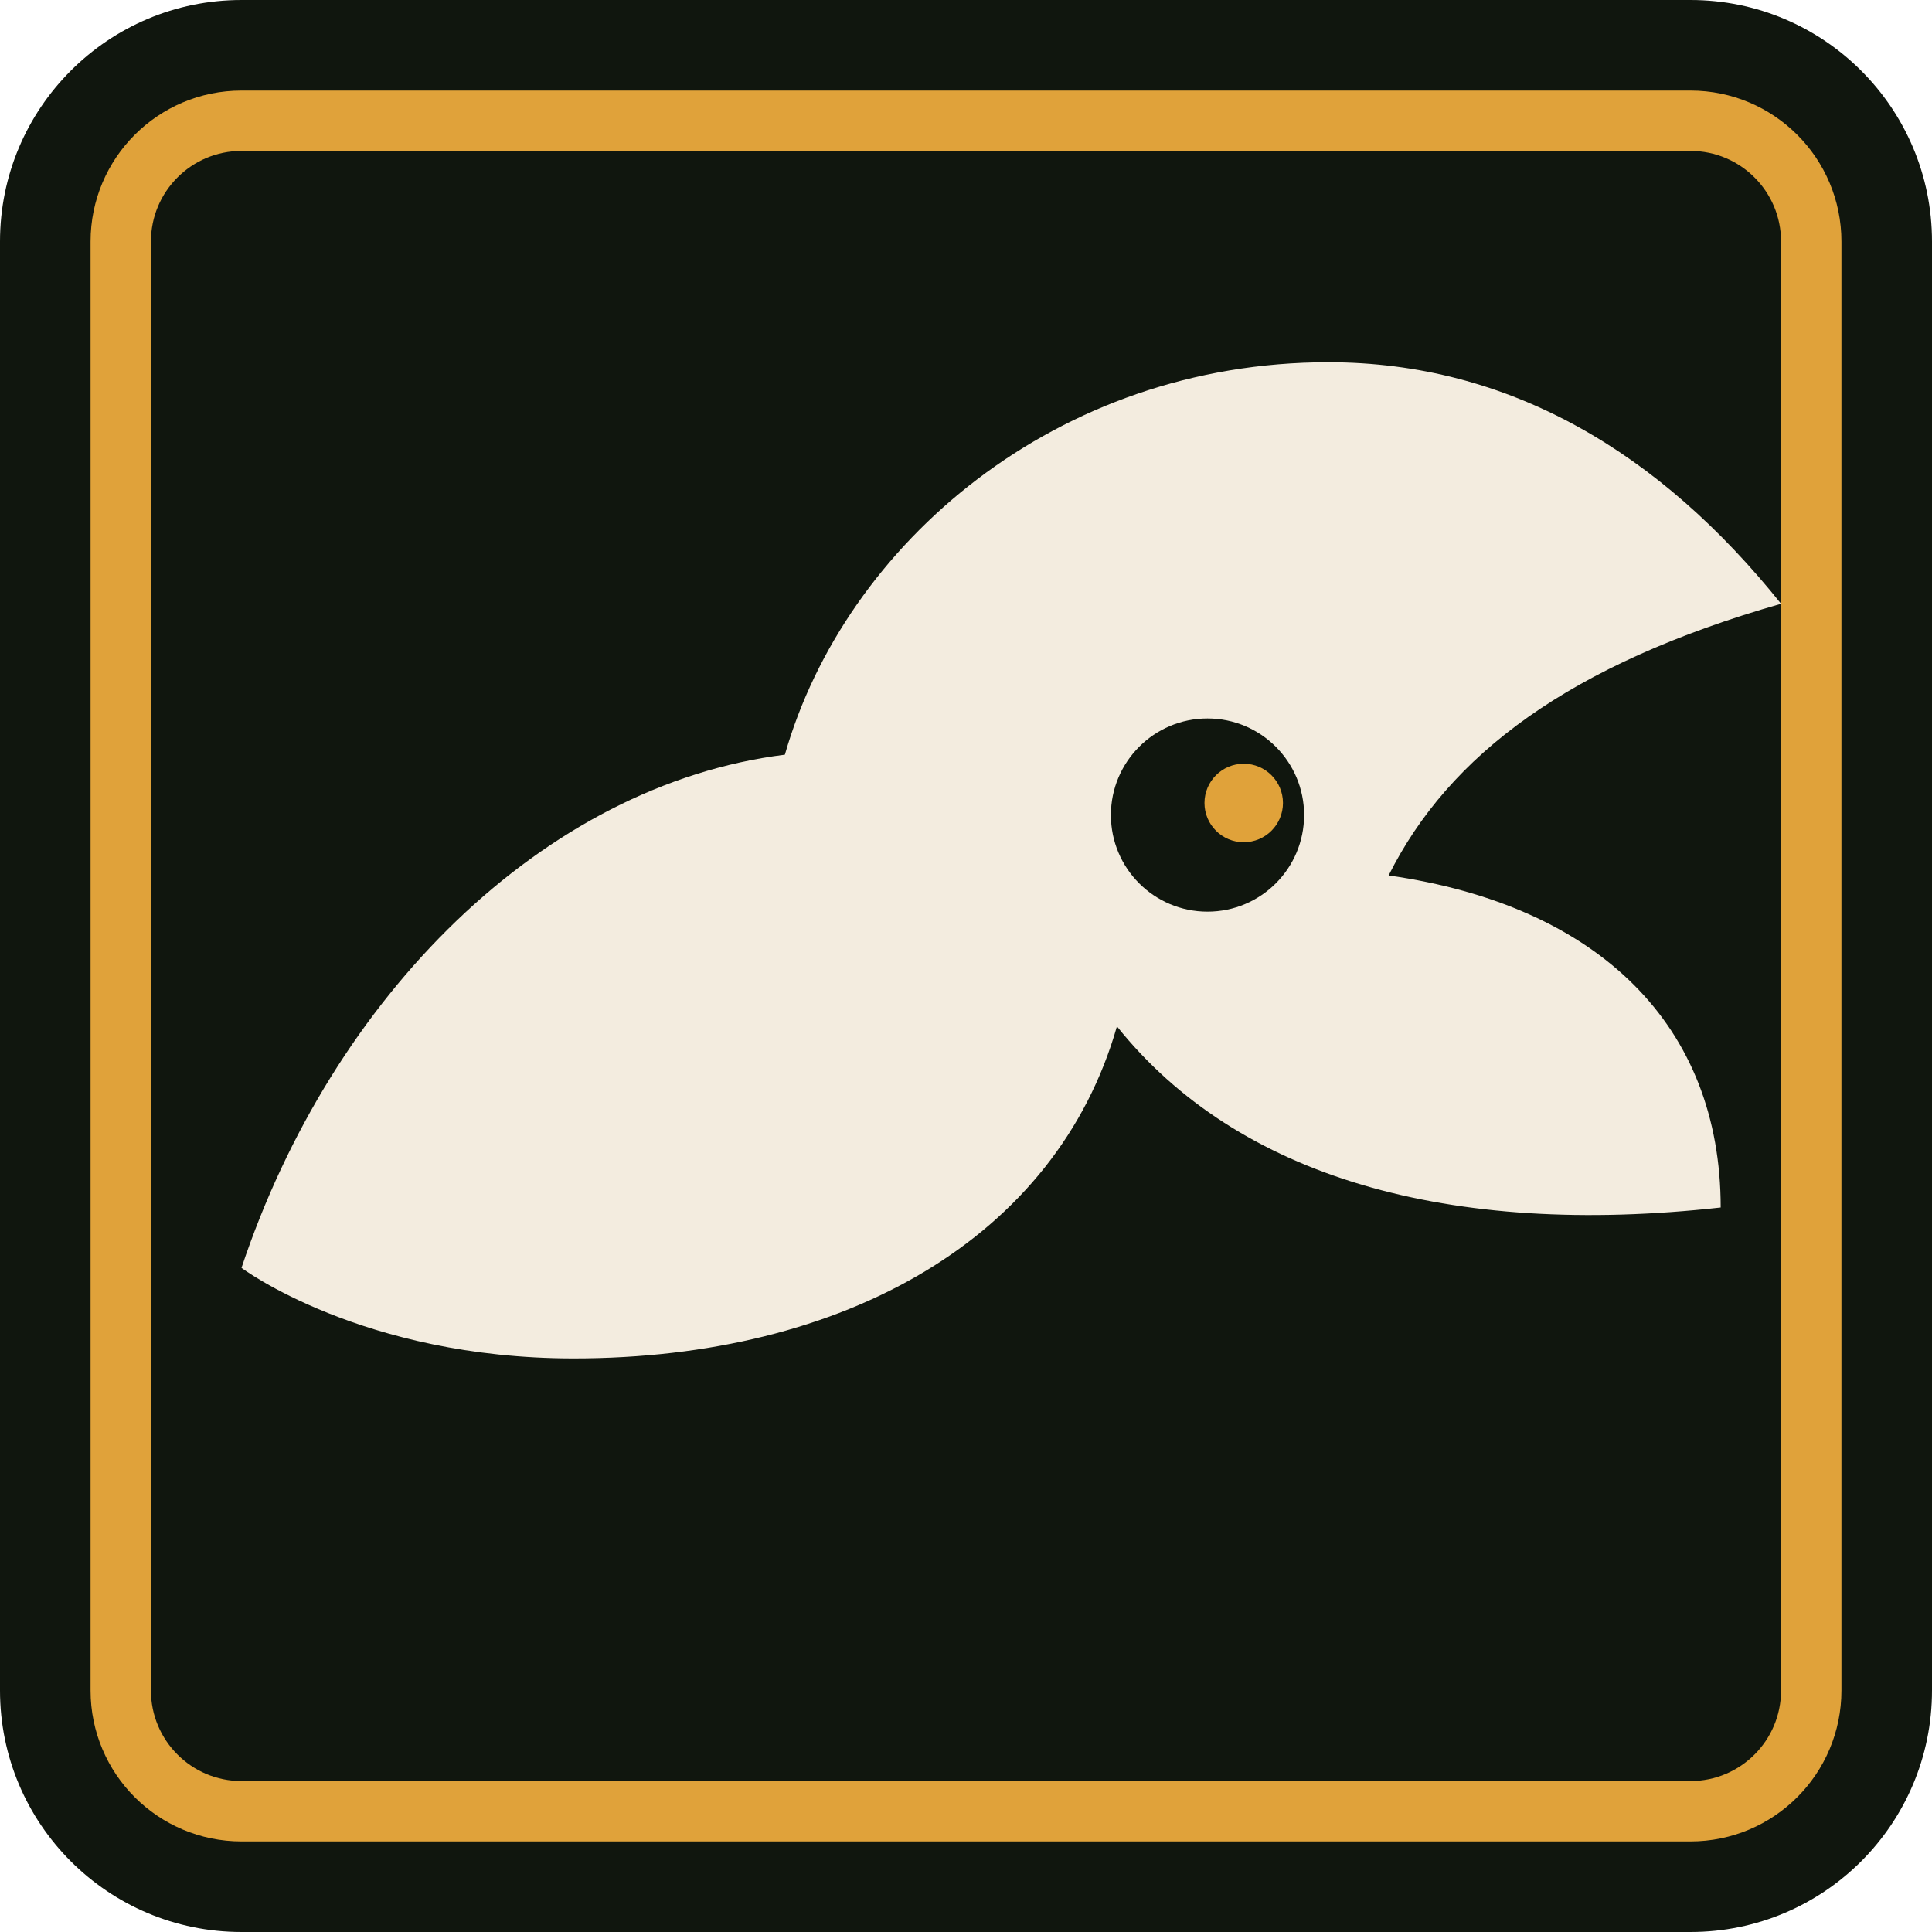
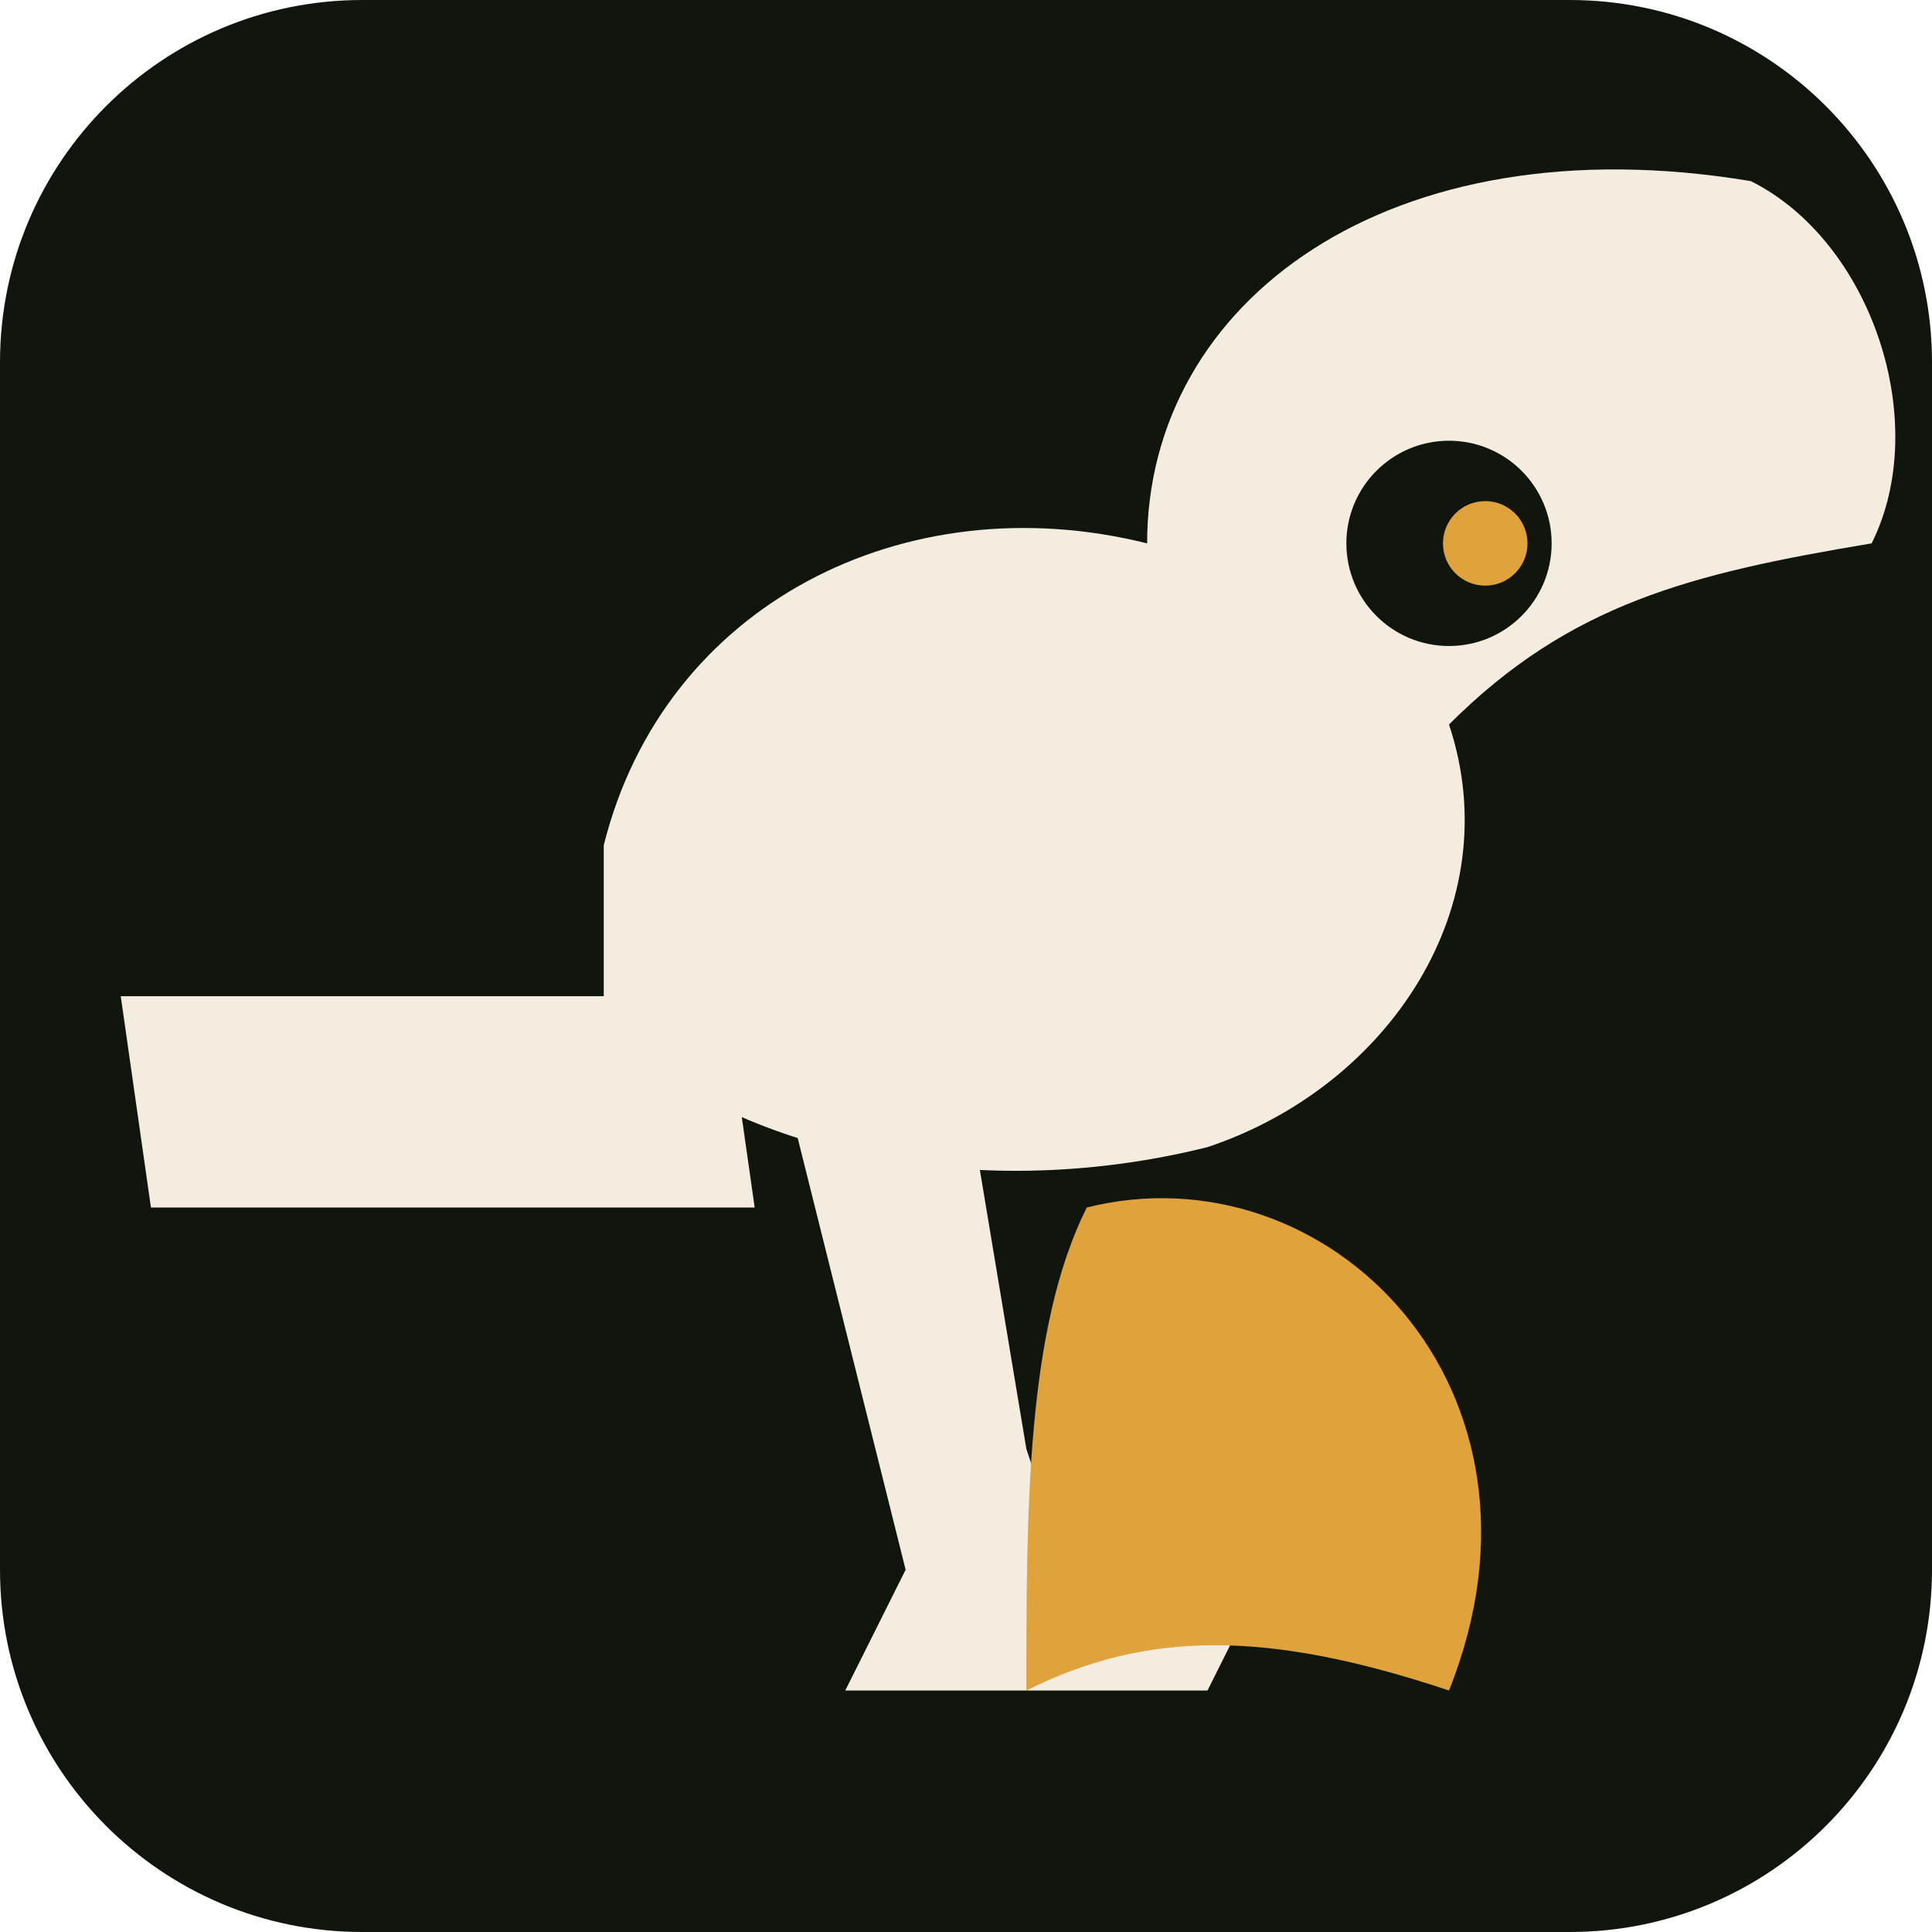
<svg xmlns="http://www.w3.org/2000/svg" viewBox="0 0 64 64">
-   <rect width="64" height="64" rx="8" fill="#10160e" />
-   <rect x="4" y="4" width="56" height="56" rx="4" fill="none" stroke="#e0a23a" stroke-width="2" />
-   <path fill="#f3ecdf" d="M8 42c3-9 10-16 18-17 2-7 9-13 18-13 6 0 11 3 15 8-7 2-11 5-13 9 7 1 11 5 11 11-9 1-16-1-20-6-2 7-9 11-18 11-7 0-11-3-11-3z" />
-   <circle cx="40" cy="27" r="3.2" fill="#10160e" />
-   <circle cx="41.2" cy="26.6" r="1.3" fill="#e0a23a" />
+   <rect width="64" height="64" rx="12" fill="#10160e" />
+   <path fill="#f3ecdf" d="M4 33h20l1 7H5z" />
+   <path fill="#f3ecdf" d="M20 28c2-8 10-12 18-10 0-8 8-14 20-12 4 2 6 8 4 12-6 1-10 2-14 6 2 6-2 12-8 14-8 2-16 0-20-4z" />
+   <circle cx="48" cy="18" r="3.4" fill="#10160e" />
+   <circle cx="49.2" cy="18" r="1.4" fill="#e0a23a" />
+   <path fill="#f3ecdf" d="M26 36l4 16 6 2-2-6-2-12z" />
+   <path fill="#f3ecdf" d="M30 52h12l-2 4H28z" />
+   <path fill="#e0a23a" d="M36 40c8-2 16 6 12 16-6-2-10-2-14 0 0-6 0-12 2-16z" />
</svg>
